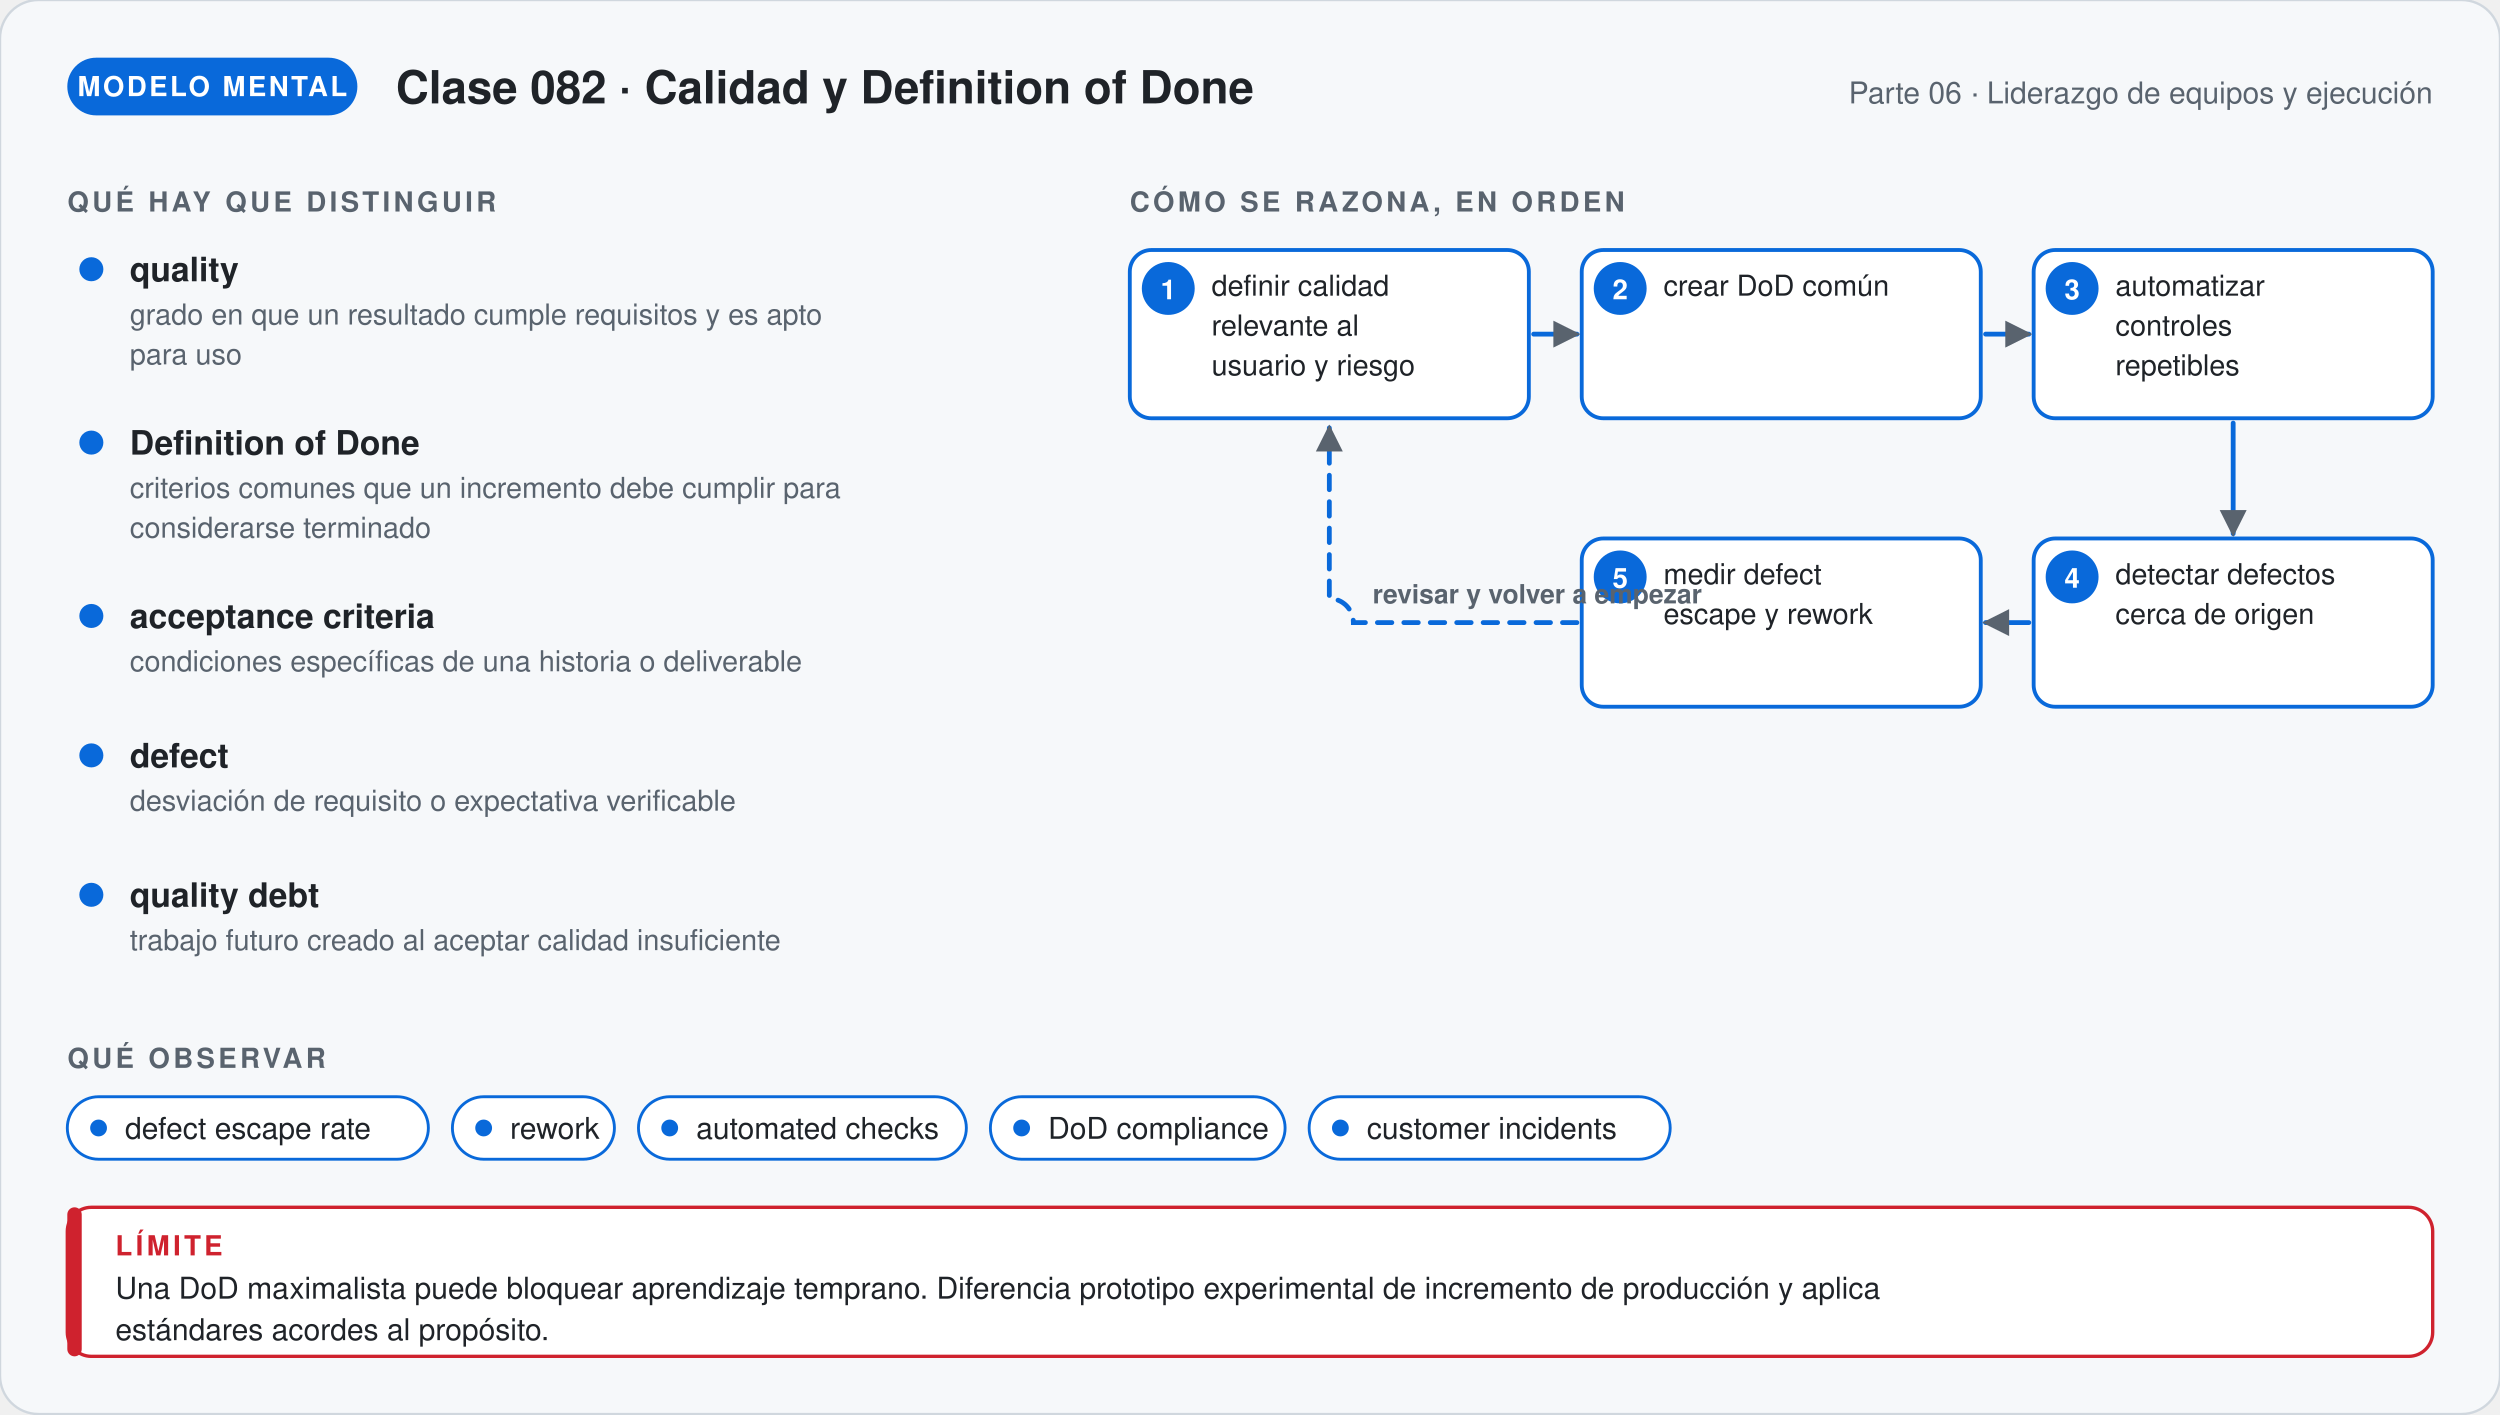
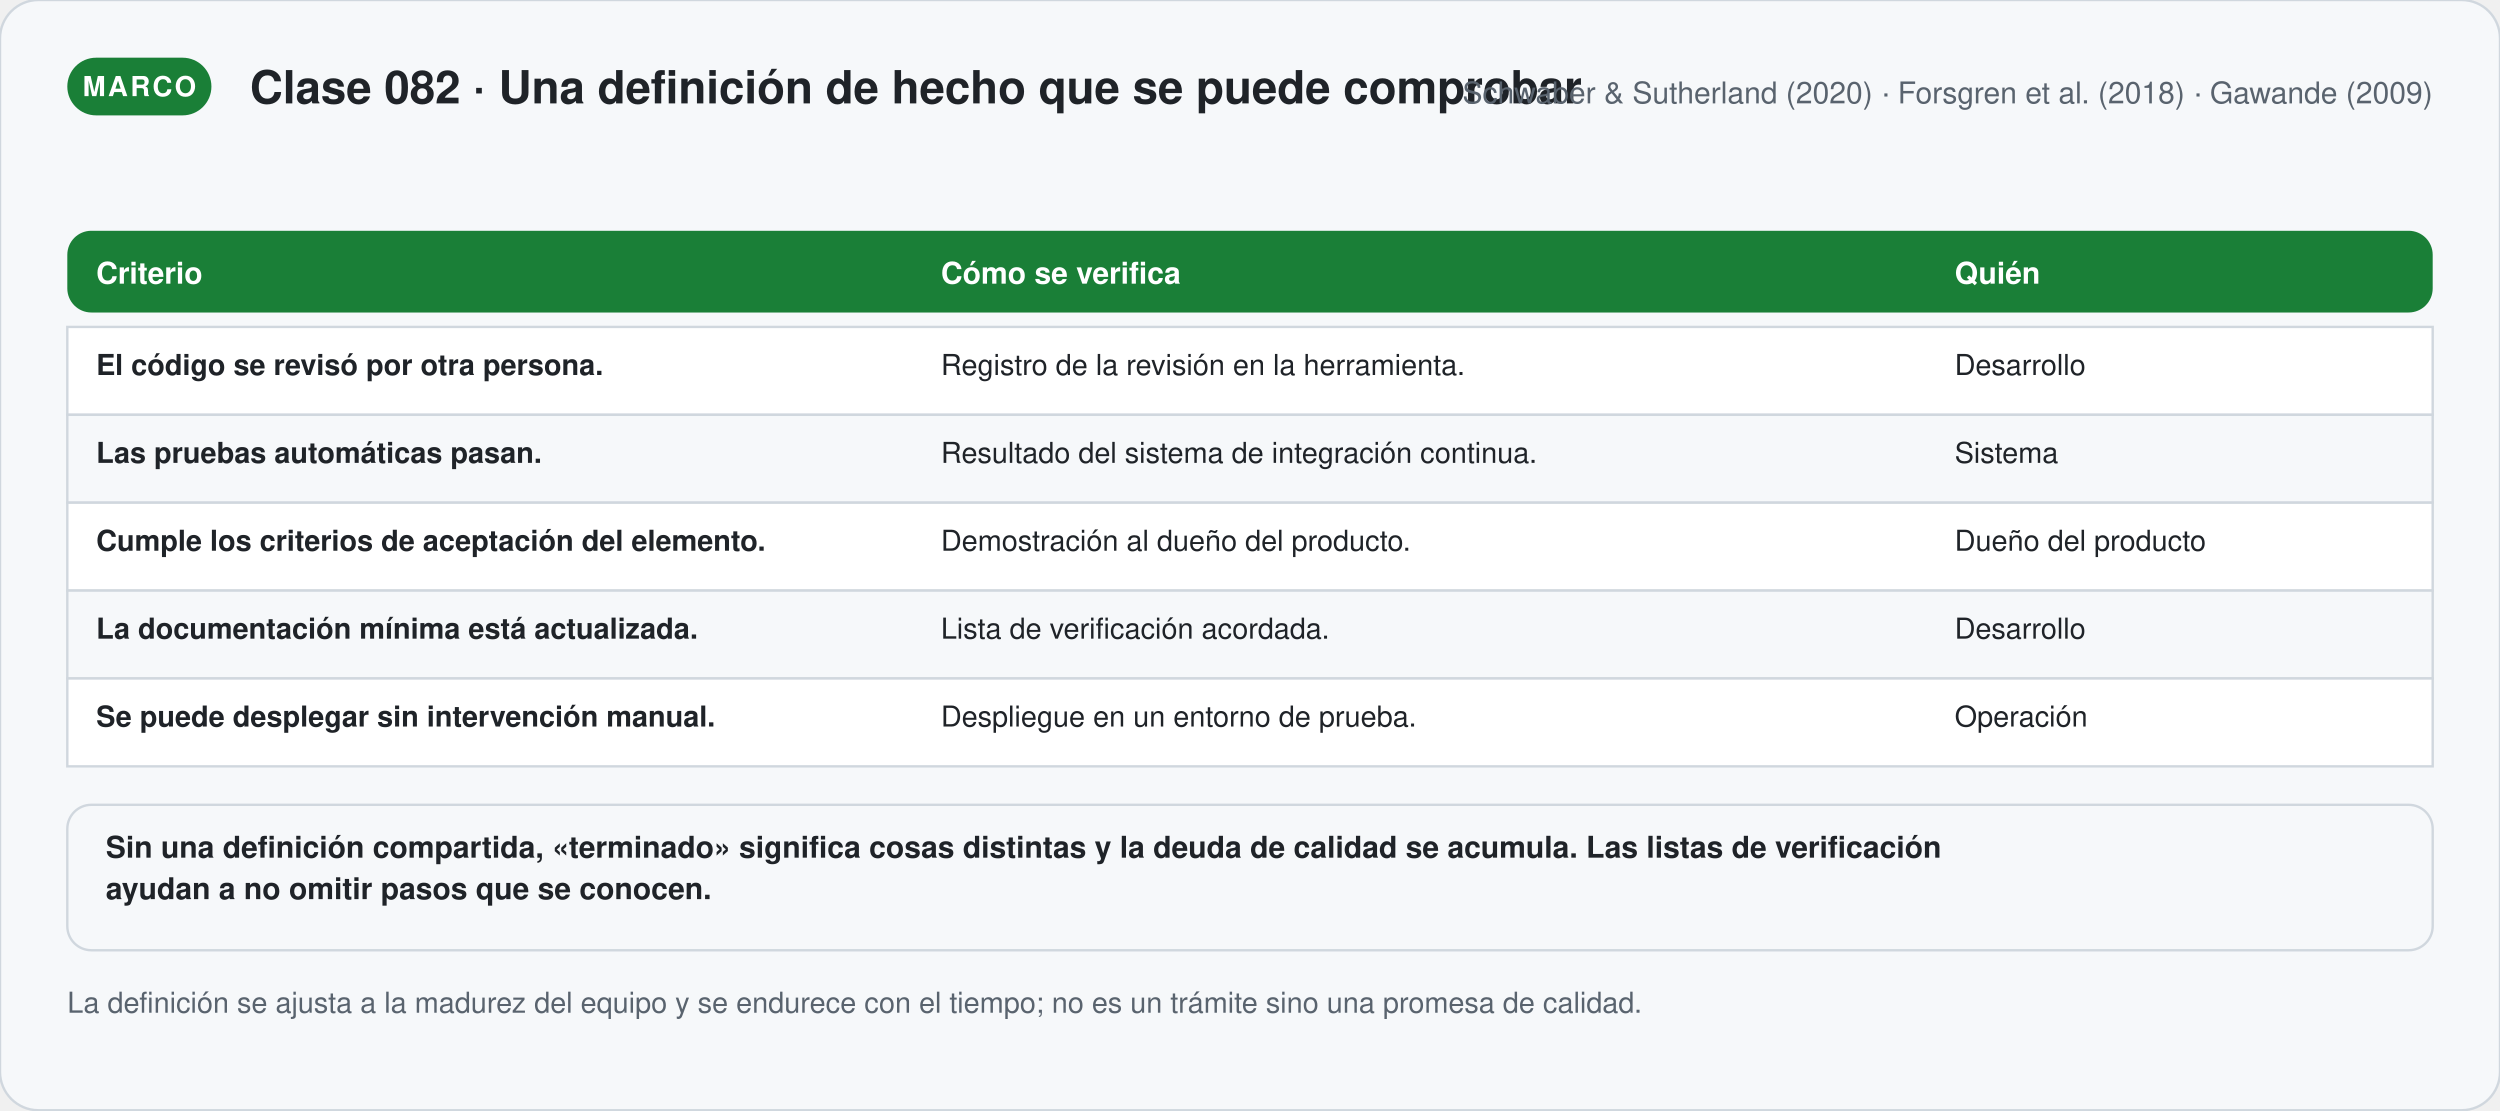
- <svg xmlns="http://www.w3.org/2000/svg" viewBox="0 0 1040 588.24" width="1040" role="img" aria-labelledby="t-g82 d-g82" font-family="'Segoe UI', 'Helvetica Neue', Helvetica, Arial, sans-serif">
+ <svg xmlns="http://www.w3.org/2000/svg" viewBox="0 0 1040 461.86" width="1040" role="img" aria-labelledby="t-s82 d-s82" font-family="'Segoe UI', 'Helvetica Neue', Helvetica, Arial, sans-serif">
  <defs>
-     <marker id="p-g82" viewBox="0 0 10 10" refX="8" refY="5" markerWidth="7" markerHeight="7" orient="auto">
+     <marker id="p-s82" viewBox="0 0 10 10" refX="8" refY="5" markerWidth="7" markerHeight="7" orient="auto">
      <path d="M1,1 L9,5 L1,9 Z" fill="#59636e" />
    </marker>
  </defs>
-   <rect width="1040" height="588.24" rx="16" fill="#f6f8fa" stroke="#d0d7de" />
-   <rect x="28" y="24" width="120.67" height="24" rx="12" fill="#0969da" />
-   <text x="88.335" y="40" font-size="11.5" font-weight="700" fill="#ffffff" text-anchor="middle" letter-spacing="1">MODELO MENTAL</text>
-   <text x="164.67" y="43" font-size="19" font-weight="700" fill="#1f2328" text-anchor="start">Clase 082 · Calidad y Definition of Done</text>
-   <text x="1012" y="43" font-size="12.5" font-weight="400" fill="#59636e" text-anchor="end">Parte 06 · Liderazgo de equipos y ejecución</text>
-   <text x="28" y="88" font-size="11.5" font-weight="700" fill="#59636e" text-anchor="start" letter-spacing="1.4">QUÉ HAY QUE DISTINGUIR</text>
-   <circle cx="38" cy="112" r="5" fill="#0969da" />
-   <text x="54" y="117" font-size="14" font-weight="700" fill="#1f2328" text-anchor="start">quality</text>
-   <text x="54" y="135" font-size="12" font-weight="400" fill="#59636e" text-anchor="start">grado en que un resultado cumple requisitos y es apto</text>
-   <text x="54" y="151.56" font-size="12" font-weight="400" fill="#59636e" text-anchor="start">para uso</text>
-   <circle cx="38" cy="184.12" r="5" fill="#0969da" />
-   <text x="54" y="189.12" font-size="14" font-weight="700" fill="#1f2328" text-anchor="start">Definition of Done</text>
-   <text x="54" y="207.12" font-size="12" font-weight="400" fill="#59636e" text-anchor="start">criterios comunes que un incremento debe cumplir para</text>
-   <text x="54" y="223.68" font-size="12" font-weight="400" fill="#59636e" text-anchor="start">considerarse terminado</text>
-   <circle cx="38" cy="256.24" r="5" fill="#0969da" />
-   <text x="54" y="261.24" font-size="14" font-weight="700" fill="#1f2328" text-anchor="start">acceptance criteria</text>
-   <text x="54" y="279.24" font-size="12" font-weight="400" fill="#59636e" text-anchor="start">condiciones específicas de una historia o deliverable</text>
-   <circle cx="38" cy="314.24" r="5" fill="#0969da" />
-   <text x="54" y="319.24" font-size="14" font-weight="700" fill="#1f2328" text-anchor="start">defect</text>
-   <text x="54" y="337.24" font-size="12" font-weight="400" fill="#59636e" text-anchor="start">desviación de requisito o expectativa verificable</text>
-   <circle cx="38" cy="372.24" r="5" fill="#0969da" />
-   <text x="54" y="377.24" font-size="14" font-weight="700" fill="#1f2328" text-anchor="start">quality debt</text>
-   <text x="54" y="395.24" font-size="12" font-weight="400" fill="#59636e" text-anchor="start">trabajo futuro creado al aceptar calidad insuficiente</text>
-   <text x="470" y="88" font-size="11.5" font-weight="700" fill="#59636e" text-anchor="start" letter-spacing="1.4">CÓMO SE RAZONA, EN ORDEN</text>
-   <rect x="470" y="104" width="166" height="70" rx="9" fill="#ffffff" stroke="#0969da" stroke-width="1.6" />
-   <circle cx="486.0" cy="120" r="11" fill="#0969da" />
-   <text x="486" y="124.5" font-size="11.5" font-weight="700" fill="#ffffff" text-anchor="middle">1</text>
-   <text x="504" y="123" font-size="12" font-weight="400" fill="#1f2328" text-anchor="start">definir calidad</text>
-   <text x="504" y="139.56" font-size="12" font-weight="400" fill="#1f2328" text-anchor="start">relevante al</text>
-   <text x="504" y="156.12" font-size="12" font-weight="400" fill="#1f2328" text-anchor="start">usuario y riesgo</text>
-   <rect x="658" y="104" width="166" height="70" rx="9" fill="#ffffff" stroke="#0969da" stroke-width="1.6" />
-   <circle cx="674.0" cy="120" r="11" fill="#0969da" />
-   <text x="674" y="124.5" font-size="11.5" font-weight="700" fill="#ffffff" text-anchor="middle">2</text>
-   <text x="692" y="123" font-size="12" font-weight="400" fill="#1f2328" text-anchor="start">crear DoD común</text>
-   <rect x="846" y="104" width="166" height="70" rx="9" fill="#ffffff" stroke="#0969da" stroke-width="1.6" />
-   <circle cx="862.0" cy="120" r="11" fill="#0969da" />
-   <text x="862" y="124.5" font-size="11.5" font-weight="700" fill="#ffffff" text-anchor="middle">3</text>
-   <text x="880" y="123" font-size="12" font-weight="400" fill="#1f2328" text-anchor="start">automatizar</text>
-   <text x="880" y="139.56" font-size="12" font-weight="400" fill="#1f2328" text-anchor="start">controles</text>
-   <text x="880" y="156.12" font-size="12" font-weight="400" fill="#1f2328" text-anchor="start">repetibles</text>
-   <rect x="846" y="224" width="166" height="70" rx="9" fill="#ffffff" stroke="#0969da" stroke-width="1.6" />
-   <circle cx="862.0" cy="240" r="11" fill="#0969da" />
-   <text x="862" y="244.5" font-size="11.5" font-weight="700" fill="#ffffff" text-anchor="middle">4</text>
-   <text x="880" y="243" font-size="12" font-weight="400" fill="#1f2328" text-anchor="start">detectar defectos</text>
-   <text x="880" y="259.56" font-size="12" font-weight="400" fill="#1f2328" text-anchor="start">cerca de origen</text>
-   <rect x="658" y="224" width="166" height="70" rx="9" fill="#ffffff" stroke="#0969da" stroke-width="1.6" />
-   <circle cx="674.0" cy="240" r="11" fill="#0969da" />
-   <text x="674" y="244.5" font-size="11.5" font-weight="700" fill="#ffffff" text-anchor="middle">5</text>
-   <text x="692" y="243" font-size="12" font-weight="400" fill="#1f2328" text-anchor="start">medir defect</text>
-   <text x="692" y="259.56" font-size="12" font-weight="400" fill="#1f2328" text-anchor="start">escape y rework</text>
-   <path d="M638,139 L656,139" stroke="#0969da" stroke-width="2" fill="none" stroke-linecap="round" marker-end="url(#p-g82)" />
-   <path d="M826,139 L844,139" stroke="#0969da" stroke-width="2" fill="none" stroke-linecap="round" marker-end="url(#p-g82)" />
-   <path d="M929,176 L929,222" stroke="#0969da" stroke-width="2" fill="none" stroke-linecap="round" marker-end="url(#p-g82)" />
-   <path d="M844,259 L826,259" stroke="#0969da" stroke-width="2" fill="none" stroke-linecap="round" marker-end="url(#p-g82)" />
-   <path d="M656.0,259.0 H563.0 a10,10 0 0 0 -10,-10 V178" stroke="#0969da" stroke-width="2" fill="none" stroke-dasharray="6 5" stroke-linecap="round" marker-end="url(#p-g82)" />
-   <text x="571" y="251" font-size="11" font-weight="600" fill="#59636e" text-anchor="start">revisar y volver a empezar</text>
-   <text x="28" y="444.24" font-size="11.5" font-weight="700" fill="#59636e" text-anchor="start" letter-spacing="1.4">QUÉ OBSERVAR</text>
-   <rect x="28" y="456.24" width="150.2" height="26" rx="13" fill="#ffffff" stroke="#0969da" stroke-width="1.2" />
-   <circle cx="41" cy="469.24" r="3.5" fill="#0969da" />
-   <text x="52" y="473.74" font-size="12.5" font-weight="400" fill="#1f2328" text-anchor="start">defect escape rate</text>
-   <rect x="188.2" y="456.24" width="67.4" height="26" rx="13" fill="#ffffff" stroke="#0969da" stroke-width="1.2" />
-   <circle cx="201.2" cy="469.24" r="3.5" fill="#0969da" />
-   <text x="212.2" y="473.74" font-size="12.5" font-weight="400" fill="#1f2328" text-anchor="start">rework</text>
-   <rect x="265.6" y="456.24" width="136.4" height="26" rx="13" fill="#ffffff" stroke="#0969da" stroke-width="1.2" />
-   <circle cx="278.6" cy="469.24" r="3.5" fill="#0969da" />
-   <text x="289.6" y="473.74" font-size="12.5" font-weight="400" fill="#1f2328" text-anchor="start">automated checks</text>
-   <rect x="412" y="456.24" width="122.6" height="26" rx="13" fill="#ffffff" stroke="#0969da" stroke-width="1.2" />
-   <circle cx="425" cy="469.24" r="3.5" fill="#0969da" />
-   <text x="436" y="473.74" font-size="12.5" font-weight="400" fill="#1f2328" text-anchor="start">DoD compliance</text>
-   <rect x="544.6" y="456.24" width="150.2" height="26" rx="13" fill="#ffffff" stroke="#0969da" stroke-width="1.2" />
-   <circle cx="557.6" cy="469.24" r="3.5" fill="#0969da" />
-   <text x="568.6" y="473.74" font-size="12.5" font-weight="400" fill="#1f2328" text-anchor="start">customer incidents</text>
-   <rect x="28" y="502.24" width="984" height="62" rx="10" fill="#ffffff" stroke="#cf222e" stroke-width="1.4" />
-   <rect x="28" y="502.24" width="6" height="62" rx="3" fill="#cf222e" />
-   <text x="48" y="522.24" font-size="11.5" font-weight="700" fill="#cf222e" text-anchor="start" letter-spacing="1.4">LÍMITE</text>
-   <text x="48" y="540.24" font-size="12.5" font-weight="400" fill="#1f2328" text-anchor="start">Una DoD maximalista puede bloquear aprendizaje temprano. Diferencia prototipo experimental de incremento de producción y aplica</text>
-   <text x="48" y="557.49" font-size="12.5" font-weight="400" fill="#1f2328" text-anchor="start">estándares acordes al propósito.</text>
+   <rect width="1040" height="461.86" rx="16" fill="#f6f8fa" stroke="#d0d7de" />
+   <rect x="28" y="24" width="59.95" height="24" rx="12" fill="#1a7f37" />
+   <text x="57.975" y="40" font-size="11.5" font-weight="700" fill="#ffffff" text-anchor="middle" letter-spacing="1">MARCO</text>
+   <text x="103.95" y="43" font-size="19" font-weight="700" fill="#1f2328" text-anchor="start">Clase 082 · Una definición de hecho que se puede comprobar</text>
+   <text x="1012" y="43" font-size="12.5" font-weight="400" fill="#59636e" text-anchor="end">Schwaber &amp; Sutherland (2020) · Forsgren et al. (2018) · Gawande (2009)</text>
+   <rect x="28" y="96" width="984" height="34" rx="10" fill="#1a7f37" />
+   <text x="40" y="118" font-size="12.5" font-weight="700" fill="#ffffff" text-anchor="start">Criterio</text>
+   <text x="391.429" y="118" font-size="12.5" font-weight="700" fill="#ffffff" text-anchor="start">Cómo se verifica</text>
+   <text x="813.143" y="118" font-size="12.5" font-weight="700" fill="#ffffff" text-anchor="start">Quién</text>
+   <rect x="28" y="136" width="984" height="36.56" rx="0" fill="#ffffff" stroke="#d0d7de" stroke-width="1" />
+   <text x="40" y="156" font-size="12" font-weight="700" fill="#1f2328" text-anchor="start">El código se revisó por otra persona.</text>
+   <text x="391.429" y="156" font-size="12" font-weight="400" fill="#1f2328" text-anchor="start">Registro de la revisión en la herramienta.</text>
+   <text x="813.143" y="156" font-size="12" font-weight="400" fill="#1f2328" text-anchor="start">Desarrollo</text>
+   <rect x="28" y="172.56" width="984" height="36.56" rx="0" fill="#f6f8fa" stroke="#d0d7de" stroke-width="1" />
+   <text x="40" y="192.56" font-size="12" font-weight="700" fill="#1f2328" text-anchor="start">Las pruebas automáticas pasan.</text>
+   <text x="391.429" y="192.56" font-size="12" font-weight="400" fill="#1f2328" text-anchor="start">Resultado del sistema de integración continua.</text>
+   <text x="813.143" y="192.56" font-size="12" font-weight="400" fill="#1f2328" text-anchor="start">Sistema</text>
+   <rect x="28" y="209.12" width="984" height="36.56" rx="0" fill="#ffffff" stroke="#d0d7de" stroke-width="1" />
+   <text x="40" y="229.12" font-size="12" font-weight="700" fill="#1f2328" text-anchor="start">Cumple los criterios de aceptación del elemento.</text>
+   <text x="391.429" y="229.12" font-size="12" font-weight="400" fill="#1f2328" text-anchor="start">Demostración al dueño del producto.</text>
+   <text x="813.143" y="229.12" font-size="12" font-weight="400" fill="#1f2328" text-anchor="start">Dueño del producto</text>
+   <rect x="28" y="245.68" width="984" height="36.56" rx="0" fill="#f6f8fa" stroke="#d0d7de" stroke-width="1" />
+   <text x="40" y="265.68" font-size="12" font-weight="700" fill="#1f2328" text-anchor="start">La documentación mínima está actualizada.</text>
+   <text x="391.429" y="265.68" font-size="12" font-weight="400" fill="#1f2328" text-anchor="start">Lista de verificación acordada.</text>
+   <text x="813.143" y="265.68" font-size="12" font-weight="400" fill="#1f2328" text-anchor="start">Desarrollo</text>
+   <rect x="28" y="282.24" width="984" height="36.56" rx="0" fill="#ffffff" stroke="#d0d7de" stroke-width="1" />
+   <text x="40" y="302.24" font-size="12" font-weight="700" fill="#1f2328" text-anchor="start">Se puede desplegar sin intervención manual.</text>
+   <text x="391.429" y="302.24" font-size="12" font-weight="400" fill="#1f2328" text-anchor="start">Despliegue en un entorno de prueba.</text>
+   <text x="813.143" y="302.24" font-size="12" font-weight="400" fill="#1f2328" text-anchor="start">Operación</text>
+   <rect x="28" y="334.8" width="984" height="60.5" rx="10" fill="#f6f8fa" stroke="#d0d7de" stroke-width="1" />
+   <text x="44" y="356.8" font-size="12.5" font-weight="600" fill="#1f2328" text-anchor="start">Sin una definición compartida, «terminado» significa cosas distintas y la deuda de calidad se acumula. Las listas de verificación</text>
+   <text x="44" y="374.05" font-size="12.5" font-weight="600" fill="#1f2328" text-anchor="start">ayudan a no omitir pasos que se conocen.</text>
+   <text x="28" y="421.3" font-size="12" font-weight="400" fill="#59636e" text-anchor="start">La definición se ajusta a la madurez del equipo y se endurece con el tiempo; no es un trámite sino una promesa de calidad.</text>
</svg>
